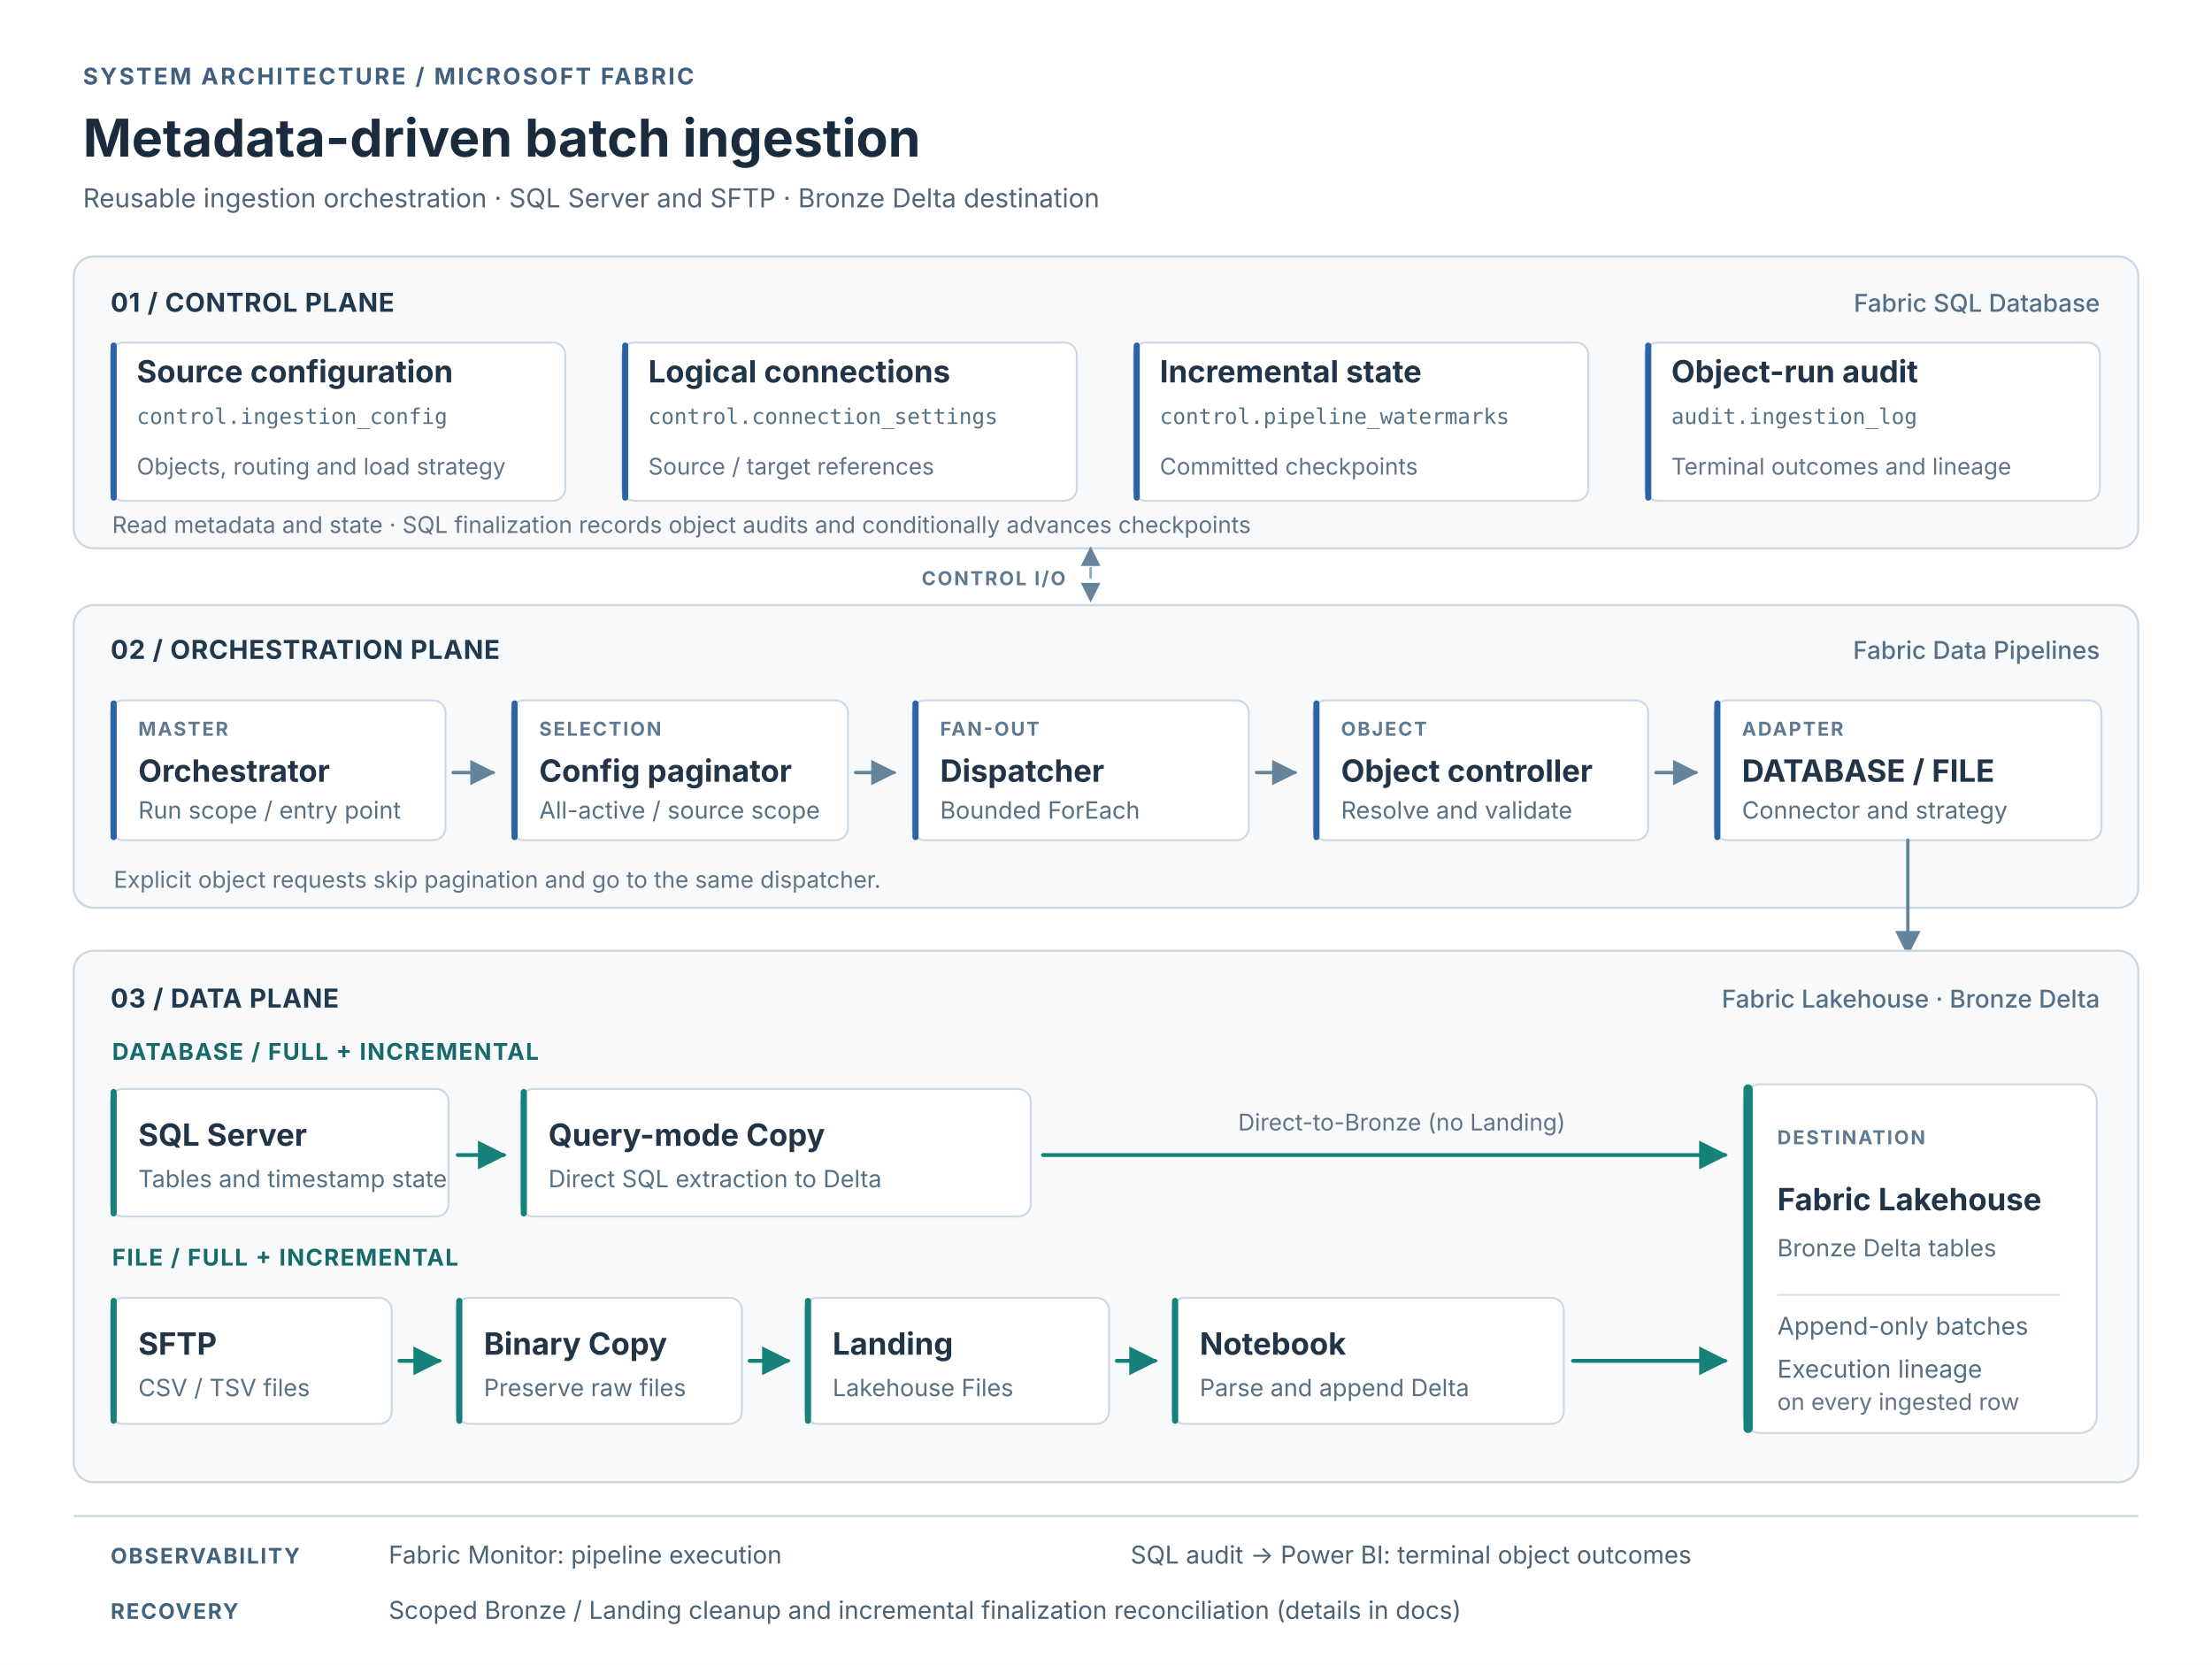
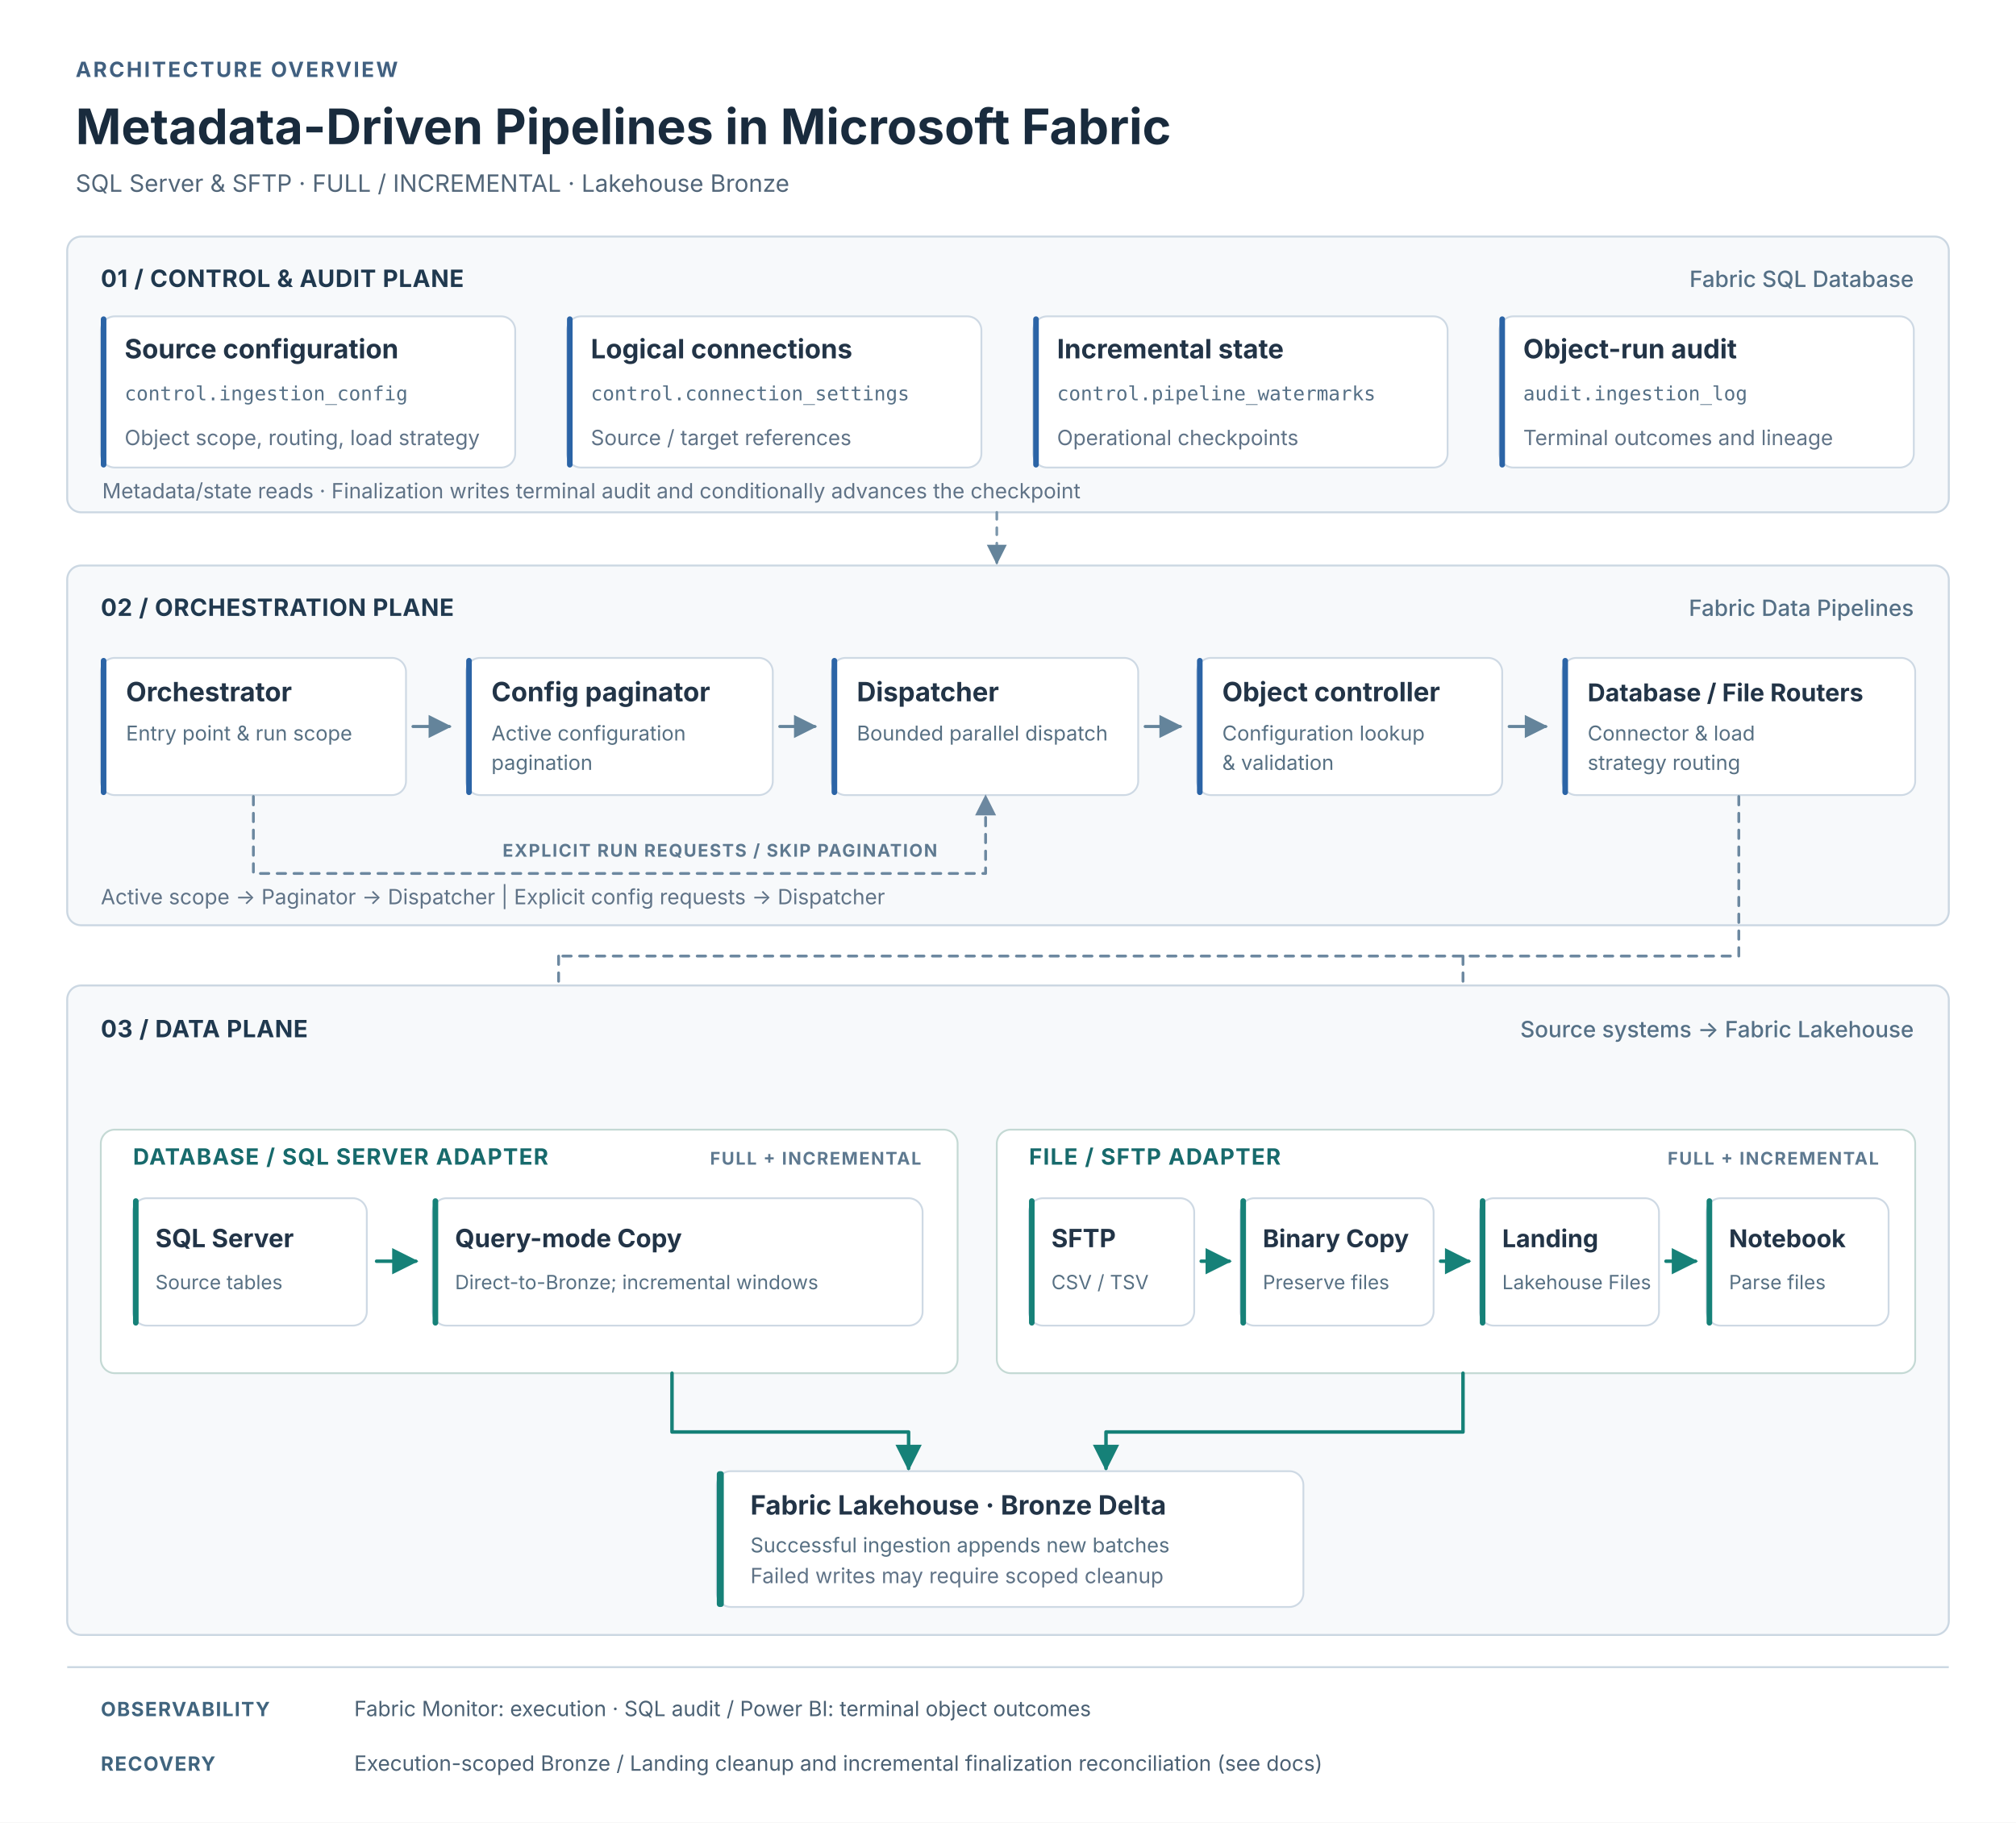
- <svg xmlns="http://www.w3.org/2000/svg" width="1440" height="1084" viewBox="0 0 1440 1084" role="img" aria-labelledby="diag-title diag-desc">
+ <svg xmlns="http://www.w3.org/2000/svg" width="1440" height="1302" viewBox="0 0 1440 1302" role="img" aria-labelledby="diag-title diag-desc">
  <defs>
    <style>
  text { font-family: "Segoe UI", "Inter", Arial, Helvetica, sans-serif; text-rendering: geometricPrecision; }
  .eyebrow { font-size: 15px; font-weight: 700; letter-spacing: 1.4px; fill: #416080; }
-   .headline { font-size: 34px; font-weight: 700; fill: #192B3D; }
+   .headline { font-size: 35px; font-weight: 700; fill: #192B3D; }
  .subtitle { font-size: 17px; font-weight: 400; fill: #526679; }
  .plane { fill: #F7F9FB; stroke: #CBD7E2; stroke-width: 1.4px; }
-   .plane-title { font-size: 17px; font-weight: 700; letter-spacing: 0.4px; fill: #20394F; }
+   .plane-title { font-size: 17px; font-weight: 700; letter-spacing: .35px; fill: #20394F; }
  .plane-meta { font-size: 16px; fill: #557086; font-weight: 500; }
  .card { fill: #FFFFFF; stroke: #CED9E4; stroke-width: 1.3px; }
-   .node-title { font-size: 20px; font-weight: 700; fill: #223447; }
-   .node-detail { font-size: 15.5px; fill: #577083; }
-   .micro { font-size: 12.5px; letter-spacing: 1.1px; font-weight: 700; fill: #5E7990; }
+   .route-group { fill: #FFFFFF; stroke: #C4D9D4; stroke-width: 1.3px; }
+   .control-title { font-size: 19px; font-weight: 700; fill: #223447; }
+   .control-note { font-size: 15px; fill: #607387; }
  .mono { font-family: "Cascadia Code", "Consolas", monospace; font-size: 14px; fill: #567086; }
+   .process-title { font-size: 19px; font-weight: 700; fill: #223447; }
+   .process-detail { font-size: 14.6px; fill: #577083; }
+   .micro { font-size: 12.5px; letter-spacing: .9px; font-weight: 700; fill: #5E7990; }
  .caption { font-size: 15px; fill: #607387; }
-   .lane { font-size: 15px; font-weight: 700; letter-spacing: 0.8px; fill: #176A6C; }
-   .smallnote { font-size: 16px; fill: #536D82; }
-   .footer-label { font-size: 14px; font-weight: 700; letter-spacing: 1px; fill: #40647E; }
-   .footer-text { font-size: 16px; fill: #4B6174; }
+   .route-title { font-size: 16px; font-weight: 700; letter-spacing: .7px; fill: #176A6C; }
+   .data-title { font-size: 18px; font-weight: 700; fill: #223447; }
+   .data-detail { font-size: 14px; fill: #577083; }
+   .footer-label { font-size: 14px; font-weight: 700; letter-spacing: .8px; fill: #40647E; }
+   .footer-text { font-size: 15px; fill: #4B6174; }
  .wire { stroke: #64849B; stroke-width: 2.2px; stroke-linecap: round; stroke-linejoin: round; }
-   .dashed { stroke-dasharray: 6 7; stroke: #91A9BC; stroke-width: 1.7px; }
+   .control-wire { stroke: #7B96AB; stroke-width: 1.9px; stroke-linecap: round; stroke-dasharray: 5 6; }
+   .branch-wire { stroke: #6C88A0; stroke-width: 2px; stroke-linecap: round; stroke-linejoin: round; stroke-dasharray: 6 6; }
  .data-wire { stroke: #168178; stroke-width: 2.5px; stroke-linecap: round; stroke-linejoin: round; }
</style>
    <marker id="arrow" viewBox="0 0 10 10" refX="9" refY="5" markerWidth="7.5" markerHeight="7.5" orient="auto-start-reverse">
      <path d="M0 0 L10 5 L0 10 Z" fill="#64849B" />
    </marker>
+     <marker id="arrow-route" viewBox="0 0 10 10" refX="9" refY="5" markerWidth="7.5" markerHeight="7.5" orient="auto">
+       <path d="M0 0 L10 5 L0 10 Z" fill="#6C88A0" />
+     </marker>
    <marker id="arrow-data" viewBox="0 0 10 10" refX="9" refY="5" markerWidth="7.5" markerHeight="7.5" orient="auto">
      <path d="M0 0 L10 5 L0 10 Z" fill="#168178" />
    </marker>
  </defs>
-   <rect width="1440" height="1084" fill="#FFFFFF" />
-   <text x="54" y="55" class="eyebrow">SYSTEM ARCHITECTURE   /   MICROSOFT FABRIC</text>
-   <text x="54" y="102" class="headline">Metadata-driven batch ingestion</text>
-   <text x="54" y="135" class="subtitle">Reusable ingestion orchestration  ·  SQL Server and SFTP  ·  Bronze Delta destination</text>
-   <rect x="48" y="167" width="1344" height="190" rx="13" class="plane" />
-   <text x="72" y="203" class="plane-title">01  /  CONTROL PLANE</text>
-   <text x="1367" y="203" class="plane-meta" text-anchor="end">Fabric SQL Database</text>
-   <rect x="72" y="223" width="296" height="103" rx="8" class="card" />
-   <rect x="72" y="223" width="4" height="103" rx="2" fill="#2B64A6" />
-   <text x="89" y="249" class="node-title">Source configuration</text>
-   <text x="89" y="276" class="mono">control.ingestion_config</text>
-   <text x="89" y="309" class="caption">Objects, routing and load strategy</text>
-   <rect x="405" y="223" width="296" height="103" rx="8" class="card" />
-   <rect x="405" y="223" width="4" height="103" rx="2" fill="#2B64A6" />
-   <text x="422" y="249" class="node-title">Logical connections</text>
-   <text x="422" y="276" class="mono">control.connection_settings</text>
-   <text x="422" y="309" class="caption">Source / target references</text>
-   <rect x="738" y="223" width="296" height="103" rx="8" class="card" />
-   <rect x="738" y="223" width="4" height="103" rx="2" fill="#2B64A6" />
-   <text x="755" y="249" class="node-title">Incremental state</text>
-   <text x="755" y="276" class="mono">control.pipeline_watermarks</text>
-   <text x="755" y="309" class="caption">Committed checkpoints</text>
-   <rect x="1071" y="223" width="296" height="103" rx="8" class="card" />
-   <rect x="1071" y="223" width="4" height="103" rx="2" fill="#2B64A6" />
-   <text x="1088" y="249" class="node-title">Object-run audit</text>
-   <text x="1088" y="276" class="mono">audit.ingestion_log</text>
-   <text x="1088" y="309" class="caption">Terminal outcomes and lineage</text>
-   <text x="73" y="347" class="caption">Read metadata and state  ·  SQL finalization records object audits and conditionally advances checkpoints</text>
-   <path d="M 710 357 V 391" class="wire dashed" fill="none" marker-end="url(#arrow)" marker-start="url(#arrow)" />
-   <rect x="595" y="367" width="89" height="18" rx="0" fill="#FFFFFF" />
-   <text x="600" y="381" class="micro">CONTROL I/O</text>
-   <rect x="48" y="394" width="1344" height="197" rx="13" class="plane" />
-   <text x="72" y="429" class="plane-title">02  /  ORCHESTRATION PLANE</text>
-   <text x="1367" y="429" class="plane-meta" text-anchor="end">Fabric Data Pipelines</text>
-   <rect x="72" y="456" width="218" height="91" rx="8" class="card" />
-   <rect x="72" y="456" width="4" height="91" rx="2" fill="#2B64A6" />
-   <text x="90" y="479" class="micro">MASTER</text>
-   <text x="90" y="509" class="node-title">Orchestrator</text>
-   <text x="90" y="533" class="node-detail">Run scope / entry point</text>
-   <rect x="333" y="456" width="219" height="91" rx="8" class="card" />
-   <rect x="333" y="456" width="4" height="91" rx="2" fill="#2B64A6" />
-   <text x="351" y="479" class="micro">SELECTION</text>
-   <text x="351" y="509" class="node-title">Config paginator</text>
-   <text x="351" y="533" class="node-detail">All-active / source scope</text>
-   <rect x="594" y="456" width="219" height="91" rx="8" class="card" />
-   <rect x="594" y="456" width="4" height="91" rx="2" fill="#2B64A6" />
-   <text x="612" y="479" class="micro">FAN-OUT</text>
-   <text x="612" y="509" class="node-title">Dispatcher</text>
-   <text x="612" y="533" class="node-detail">Bounded ForEach</text>
-   <rect x="855" y="456" width="218" height="91" rx="8" class="card" />
-   <rect x="855" y="456" width="4" height="91" rx="2" fill="#2B64A6" />
-   <text x="873" y="479" class="micro">OBJECT</text>
-   <text x="873" y="509" class="node-title">Object controller</text>
-   <text x="873" y="533" class="node-detail">Resolve and validate</text>
-   <rect x="1116" y="456" width="252" height="91" rx="8" class="card" />
-   <rect x="1116" y="456" width="4" height="91" rx="2" fill="#2B64A6" />
-   <text x="1134" y="479" class="micro">ADAPTER</text>
-   <text x="1134" y="509" class="node-title">DATABASE / FILE</text>
-   <text x="1134" y="533" class="node-detail">Connector and strategy</text>
-   <path d="M 295 503 H 321" class="wire" fill="none" marker-end="url(#arrow)" />
-   <path d="M 557 503 H 582" class="wire" fill="none" marker-end="url(#arrow)" />
-   <path d="M 818 503 H 843" class="wire" fill="none" marker-end="url(#arrow)" />
-   <path d="M 1078 503 H 1104" class="wire" fill="none" marker-end="url(#arrow)" />
-   <text x="74" y="578" class="caption">Explicit object requests skip pagination and go to the same dispatcher.</text>
-   <path d="M 1242 547 V 621" class="wire" fill="none" marker-end="url(#arrow)" />
-   <rect x="48" y="619" width="1344" height="346" rx="13" class="plane" />
-   <text x="72" y="656" class="plane-title">03  /  DATA PLANE</text>
-   <text x="1367" y="656" class="plane-meta" text-anchor="end">Fabric Lakehouse · Bronze Delta</text>
-   <text x="73" y="690" class="lane">DATABASE   /   FULL + INCREMENTAL</text>
-   <rect x="72" y="709" width="220" height="83" rx="8" class="card" />
-   <rect x="72" y="709" width="4" height="83" rx="2" fill="#168178" />
-   <text x="90" y="746" class="node-title">SQL Server</text>
-   <text x="90" y="773" class="node-detail">Tables and timestamp state</text>
-   <rect x="339" y="709" width="332" height="83" rx="8" class="card" />
-   <rect x="339" y="709" width="4" height="83" rx="2" fill="#168178" />
-   <text x="357" y="746" class="node-title">Query-mode Copy</text>
-   <text x="357" y="773" class="node-detail">Direct SQL extraction to Delta</text>
-   <path d="M 298 752 H 328" class="data-wire" fill="none" marker-end="url(#arrow-data)" />
-   <path d="M 679 752 H 1123" class="data-wire" fill="none" marker-end="url(#arrow-data)" />
-   <text x="806" y="736" class="caption">Direct-to-Bronze (no Landing)</text>
-   <text x="73" y="824" class="lane">FILE   /   FULL + INCREMENTAL</text>
-   <rect x="72" y="845" width="183" height="82" rx="8" class="card" />
-   <rect x="72" y="845" width="4" height="82" rx="2" fill="#168178" />
-   <text x="90" y="882" class="node-title">SFTP</text>
-   <text x="90" y="909" class="node-detail">CSV / TSV files</text>
-   <rect x="297" y="845" width="186" height="82" rx="8" class="card" />
-   <rect x="297" y="845" width="4" height="82" rx="2" fill="#168178" />
-   <text x="315" y="882" class="node-title">Binary Copy</text>
-   <text x="315" y="909" class="node-detail">Preserve raw files</text>
-   <rect x="524" y="845" width="198" height="82" rx="8" class="card" />
-   <rect x="524" y="845" width="4" height="82" rx="2" fill="#168178" />
-   <text x="542" y="882" class="node-title">Landing</text>
-   <text x="542" y="909" class="node-detail">Lakehouse Files</text>
-   <rect x="763" y="845" width="255" height="82" rx="8" class="card" />
-   <rect x="763" y="845" width="4" height="82" rx="2" fill="#168178" />
-   <text x="781" y="882" class="node-title">Notebook</text>
-   <text x="781" y="909" class="node-detail">Parse and append Delta</text>
-   <path d="M 260 886 H 286" class="data-wire" fill="none" marker-end="url(#arrow-data)" />
-   <path d="M 488 886 H 513" class="data-wire" fill="none" marker-end="url(#arrow-data)" />
-   <path d="M 727 886 H 752" class="data-wire" fill="none" marker-end="url(#arrow-data)" />
-   <path d="M 1024 886 H 1123" class="data-wire" fill="none" marker-end="url(#arrow-data)" />
-   <rect x="1135" y="706" width="230" height="227" rx="11" class="card" />
-   <rect x="1135" y="706" width="6" height="227" rx="3" fill="#168178" />
-   <text x="1157" y="745" class="micro">DESTINATION</text>
-   <text x="1157" y="788" class="node-title">Fabric Lakehouse</text>
-   <text x="1157" y="818" class="node-detail">Bronze Delta tables</text>
-   <line x1="1157" y1="843" x2="1341" y2="843" stroke="#DBE4EA" stroke-width="1.4" />
-   <text x="1157" y="869" class="smallnote">Append-only batches</text>
-   <text x="1157" y="897" class="smallnote">Execution lineage</text>
-   <text x="1157" y="918" class="caption">on every ingested row</text>
-   <line x1="48" y1="987" x2="1392" y2="987" stroke="#CBD7E2" stroke-width="1.4" />
-   <text x="72" y="1018" class="footer-label">OBSERVABILITY</text>
-   <text x="253" y="1018" class="footer-text">Fabric Monitor: pipeline execution</text>
-   <text x="736" y="1018" class="footer-text">SQL audit → Power BI: terminal object outcomes</text>
-   <text x="72" y="1054" class="footer-label">RECOVERY</text>
-   <text x="253" y="1054" class="footer-text">Scoped Bronze / Landing cleanup and incremental finalization reconciliation (details in docs)</text>
+   <rect width="1440" height="1302" fill="#FFFFFF" />
+   <text x="54" y="55" class="eyebrow">ARCHITECTURE OVERVIEW</text>
+   <text x="54" y="103" class="headline">Metadata-Driven Pipelines in Microsoft Fabric</text>
+   <text x="54" y="137" class="subtitle">SQL Server &amp; SFTP  ·  FULL / INCREMENTAL  ·  Lakehouse Bronze</text>
+   <rect x="48" y="169" width="1344" height="197" rx="10" class="plane" />
+   <text x="72" y="205" class="plane-title">01  /  CONTROL &amp; AUDIT PLANE</text>
+   <text x="1367" y="205" class="plane-meta" text-anchor="end">Fabric SQL Database</text>
+   <rect x="72" y="226" width="296" height="108" rx="10" class="card" />
+   <rect x="72" y="226" width="4" height="108" rx="2" fill="#2B64A6" />
+   <text x="89" y="256" class="control-title">Source configuration</text>
+   <text x="89" y="286" class="mono">control.ingestion_config</text>
+   <text x="89" y="318" class="control-note">Object scope, routing, load strategy</text>
+   <rect x="405" y="226" width="296" height="108" rx="10" class="card" />
+   <rect x="405" y="226" width="4" height="108" rx="2" fill="#2B64A6" />
+   <text x="422" y="256" class="control-title">Logical connections</text>
+   <text x="422" y="286" class="mono">control.connection_settings</text>
+   <text x="422" y="318" class="control-note">Source / target references</text>
+   <rect x="738" y="226" width="296" height="108" rx="10" class="card" />
+   <rect x="738" y="226" width="4" height="108" rx="2" fill="#2B64A6" />
+   <text x="755" y="256" class="control-title">Incremental state</text>
+   <text x="755" y="286" class="mono">control.pipeline_watermarks</text>
+   <text x="755" y="318" class="control-note">Operational checkpoints</text>
+   <rect x="1071" y="226" width="296" height="108" rx="10" class="card" />
+   <rect x="1071" y="226" width="4" height="108" rx="2" fill="#2B64A6" />
+   <text x="1088" y="256" class="control-title">Object-run audit</text>
+   <text x="1088" y="286" class="mono">audit.ingestion_log</text>
+   <text x="1088" y="318" class="control-note">Terminal outcomes and lineage</text>
+   <text x="73" y="356" class="caption">Metadata/state reads  ·  Finalization writes terminal audit and conditionally advances the checkpoint</text>
+   <path d="M 712 366 V 402" class="control-wire" fill="none" marker-end="url(#arrow)" />
+   <rect x="48" y="404" width="1344" height="257" rx="10" class="plane" />
+   <text x="72" y="440" class="plane-title">02  /  ORCHESTRATION PLANE</text>
+   <text x="1367" y="440" class="plane-meta" text-anchor="end">Fabric Data Pipelines</text>
+   <rect x="72" y="470" width="218" height="98" rx="10" class="card" />
+   <rect x="72" y="470" width="4" height="98" rx="2" fill="#2B64A6" />
+   <text x="90" y="501" class="process-title">Orchestrator</text>
+   <text x="90" y="529" class="process-detail">Entry point &amp; run scope</text>
+   <rect x="333" y="470" width="219" height="98" rx="10" class="card" />
+   <rect x="333" y="470" width="4" height="98" rx="2" fill="#2B64A6" />
+   <text x="351" y="501" class="process-title">Config paginator</text>
+   <text x="351" y="529" class="process-detail">Active configuration</text>
+   <text x="351" y="550" class="process-detail">pagination</text>
+   <rect x="594" y="470" width="219" height="98" rx="10" class="card" />
+   <rect x="594" y="470" width="4" height="98" rx="2" fill="#2B64A6" />
+   <text x="612" y="501" class="process-title">Dispatcher</text>
+   <text x="612" y="529" class="process-detail">Bounded parallel dispatch</text>
+   <rect x="855" y="470" width="218" height="98" rx="10" class="card" />
+   <rect x="855" y="470" width="4" height="98" rx="2" fill="#2B64A6" />
+   <text x="873" y="501" class="process-title">Object controller</text>
+   <text x="873" y="529" class="process-detail">Configuration lookup</text>
+   <text x="873" y="550" class="process-detail">&amp; validation</text>
+   <rect x="1116" y="470" width="252" height="98" rx="10" class="card" />
+   <rect x="1116" y="470" width="4" height="98" rx="2" fill="#2B64A6" />
+   <text x="1134" y="501" class="process-title" style="font-size:17.5px">Database / File Routers</text>
+   <text x="1134" y="529" class="process-detail">Connector &amp; load</text>
+   <text x="1134" y="550" class="process-detail">strategy routing</text>
+   <path d="M 295 519 H 321" class="wire" fill="none" marker-end="url(#arrow)" />
+   <path d="M 557 519 H 582" class="wire" fill="none" marker-end="url(#arrow)" />
+   <path d="M 818 519 H 843" class="wire" fill="none" marker-end="url(#arrow)" />
+   <path d="M 1078 519 H 1104" class="wire" fill="none" marker-end="url(#arrow)" />
+   <path d="M 181 569 V 624 H 704 V 569" class="branch-wire" fill="none" marker-end="url(#arrow-route)" />
+   <text x="359" y="612" class="micro">EXPLICIT RUN REQUESTS  /  SKIP PAGINATION</text>
+   <text x="72" y="646" class="caption">Active scope → Paginator → Dispatcher    |    Explicit config requests → Dispatcher</text>
+   <path d="M 1242 569 V 683 H 399" class="branch-wire" fill="none" />
+   <path d="M 399 683 V 805" class="branch-wire" fill="none" marker-end="url(#arrow-route)" />
+   <path d="M 1045 683 V 805" class="branch-wire" fill="none" marker-end="url(#arrow-route)" />
+   <rect x="48" y="704" width="1344" height="464" rx="10" class="plane" />
+   <text x="72" y="741" class="plane-title">03  /  DATA PLANE</text>
+   <text x="1367" y="741" class="plane-meta" text-anchor="end">Source systems  →  Fabric Lakehouse</text>
+   <rect x="72" y="807" width="612" height="174" rx="10" class="route-group" />
+   <rect x="712" y="807" width="656" height="174" rx="10" class="route-group" />
+   <text x="95" y="832" class="route-title">DATABASE / SQL SERVER ADAPTER</text>
+   <text x="658" y="832" class="micro" text-anchor="end">FULL + INCREMENTAL</text>
+   <text x="735" y="832" class="route-title">FILE / SFTP ADAPTER</text>
+   <text x="1342" y="832" class="micro" text-anchor="end">FULL + INCREMENTAL</text>
+   <rect x="95" y="856" width="167" height="91" rx="10" class="card" />
+   <rect x="95" y="856" width="4" height="91" rx="2" fill="#168178" />
+   <text x="111" y="891" class="data-title">SQL Server</text>
+   <text x="111" y="921" class="data-detail">Source tables</text>
+   <rect x="309" y="856" width="350" height="91" rx="10" class="card" />
+   <rect x="309" y="856" width="4" height="91" rx="2" fill="#168178" />
+   <text x="325" y="891" class="data-title">Query-mode Copy</text>
+   <text x="325" y="921" class="data-detail">Direct-to-Bronze; incremental windows</text>
+   <path d="M 269 901 H 297" class="data-wire" fill="none" marker-end="url(#arrow-data)" />
+   <rect x="735" y="856" width="118" height="91" rx="10" class="card" />
+   <rect x="735" y="856" width="4" height="91" rx="2" fill="#168178" />
+   <text x="751" y="891" class="data-title">SFTP</text>
+   <text x="751" y="921" class="data-detail">CSV / TSV</text>
+   <rect x="886" y="856" width="138" height="91" rx="10" class="card" />
+   <rect x="886" y="856" width="4" height="91" rx="2" fill="#168178" />
+   <text x="902" y="891" class="data-title" style="font-size:17.5px">Binary Copy</text>
+   <text x="902" y="921" class="data-detail">Preserve files</text>
+   <rect x="1057" y="856" width="128" height="91" rx="10" class="card" />
+   <rect x="1057" y="856" width="4" height="91" rx="2" fill="#168178" />
+   <text x="1073" y="891" class="data-title" style="font-size:17.5px">Landing</text>
+   <text x="1073" y="921" class="data-detail">Lakehouse Files</text>
+   <rect x="1219" y="856" width="130" height="91" rx="10" class="card" />
+   <rect x="1219" y="856" width="4" height="91" rx="2" fill="#168178" />
+   <text x="1235" y="891" class="data-title" style="font-size:17.5px">Notebook</text>
+   <text x="1235" y="921" class="data-detail">Parse files</text>
+   <path d="M 858 901 H 878" class="data-wire" fill="none" marker-end="url(#arrow-data)" />
+   <path d="M 1029 901 H 1049" class="data-wire" fill="none" marker-end="url(#arrow-data)" />
+   <path d="M 1190 901 H 1211" class="data-wire" fill="none" marker-end="url(#arrow-data)" />
+   <path d="M 480 981 V 1023 H 649 V 1049" class="data-wire" fill="none" marker-end="url(#arrow-data)" />
+   <path d="M 1045 981 V 1023 H 790 V 1049" class="data-wire" fill="none" marker-end="url(#arrow-data)" />
+   <rect x="512" y="1051" width="419" height="97" rx="10" class="card" />
+   <rect x="512" y="1051" width="5" height="97" rx="2" fill="#168178" />
+   <text x="536" y="1082" class="process-title">Fabric Lakehouse · Bronze Delta</text>
+   <text x="536" y="1109" class="process-detail">Successful ingestion appends new batches</text>
+   <text x="536" y="1131" class="caption">Failed writes may require scoped cleanup</text>
+   <line x1="48" y1="1191" x2="1392" y2="1191" stroke="#CBD7E2" stroke-width="1.4" />
+   <text x="72" y="1226" class="footer-label">OBSERVABILITY</text>
+   <text x="253" y="1226" class="footer-text">Fabric Monitor: execution  ·  SQL audit / Power BI: terminal object outcomes</text>
+   <text x="72" y="1265" class="footer-label">RECOVERY</text>
+   <text x="253" y="1265" class="footer-text">Execution-scoped Bronze / Landing cleanup and incremental finalization reconciliation (see docs)</text>
</svg>
